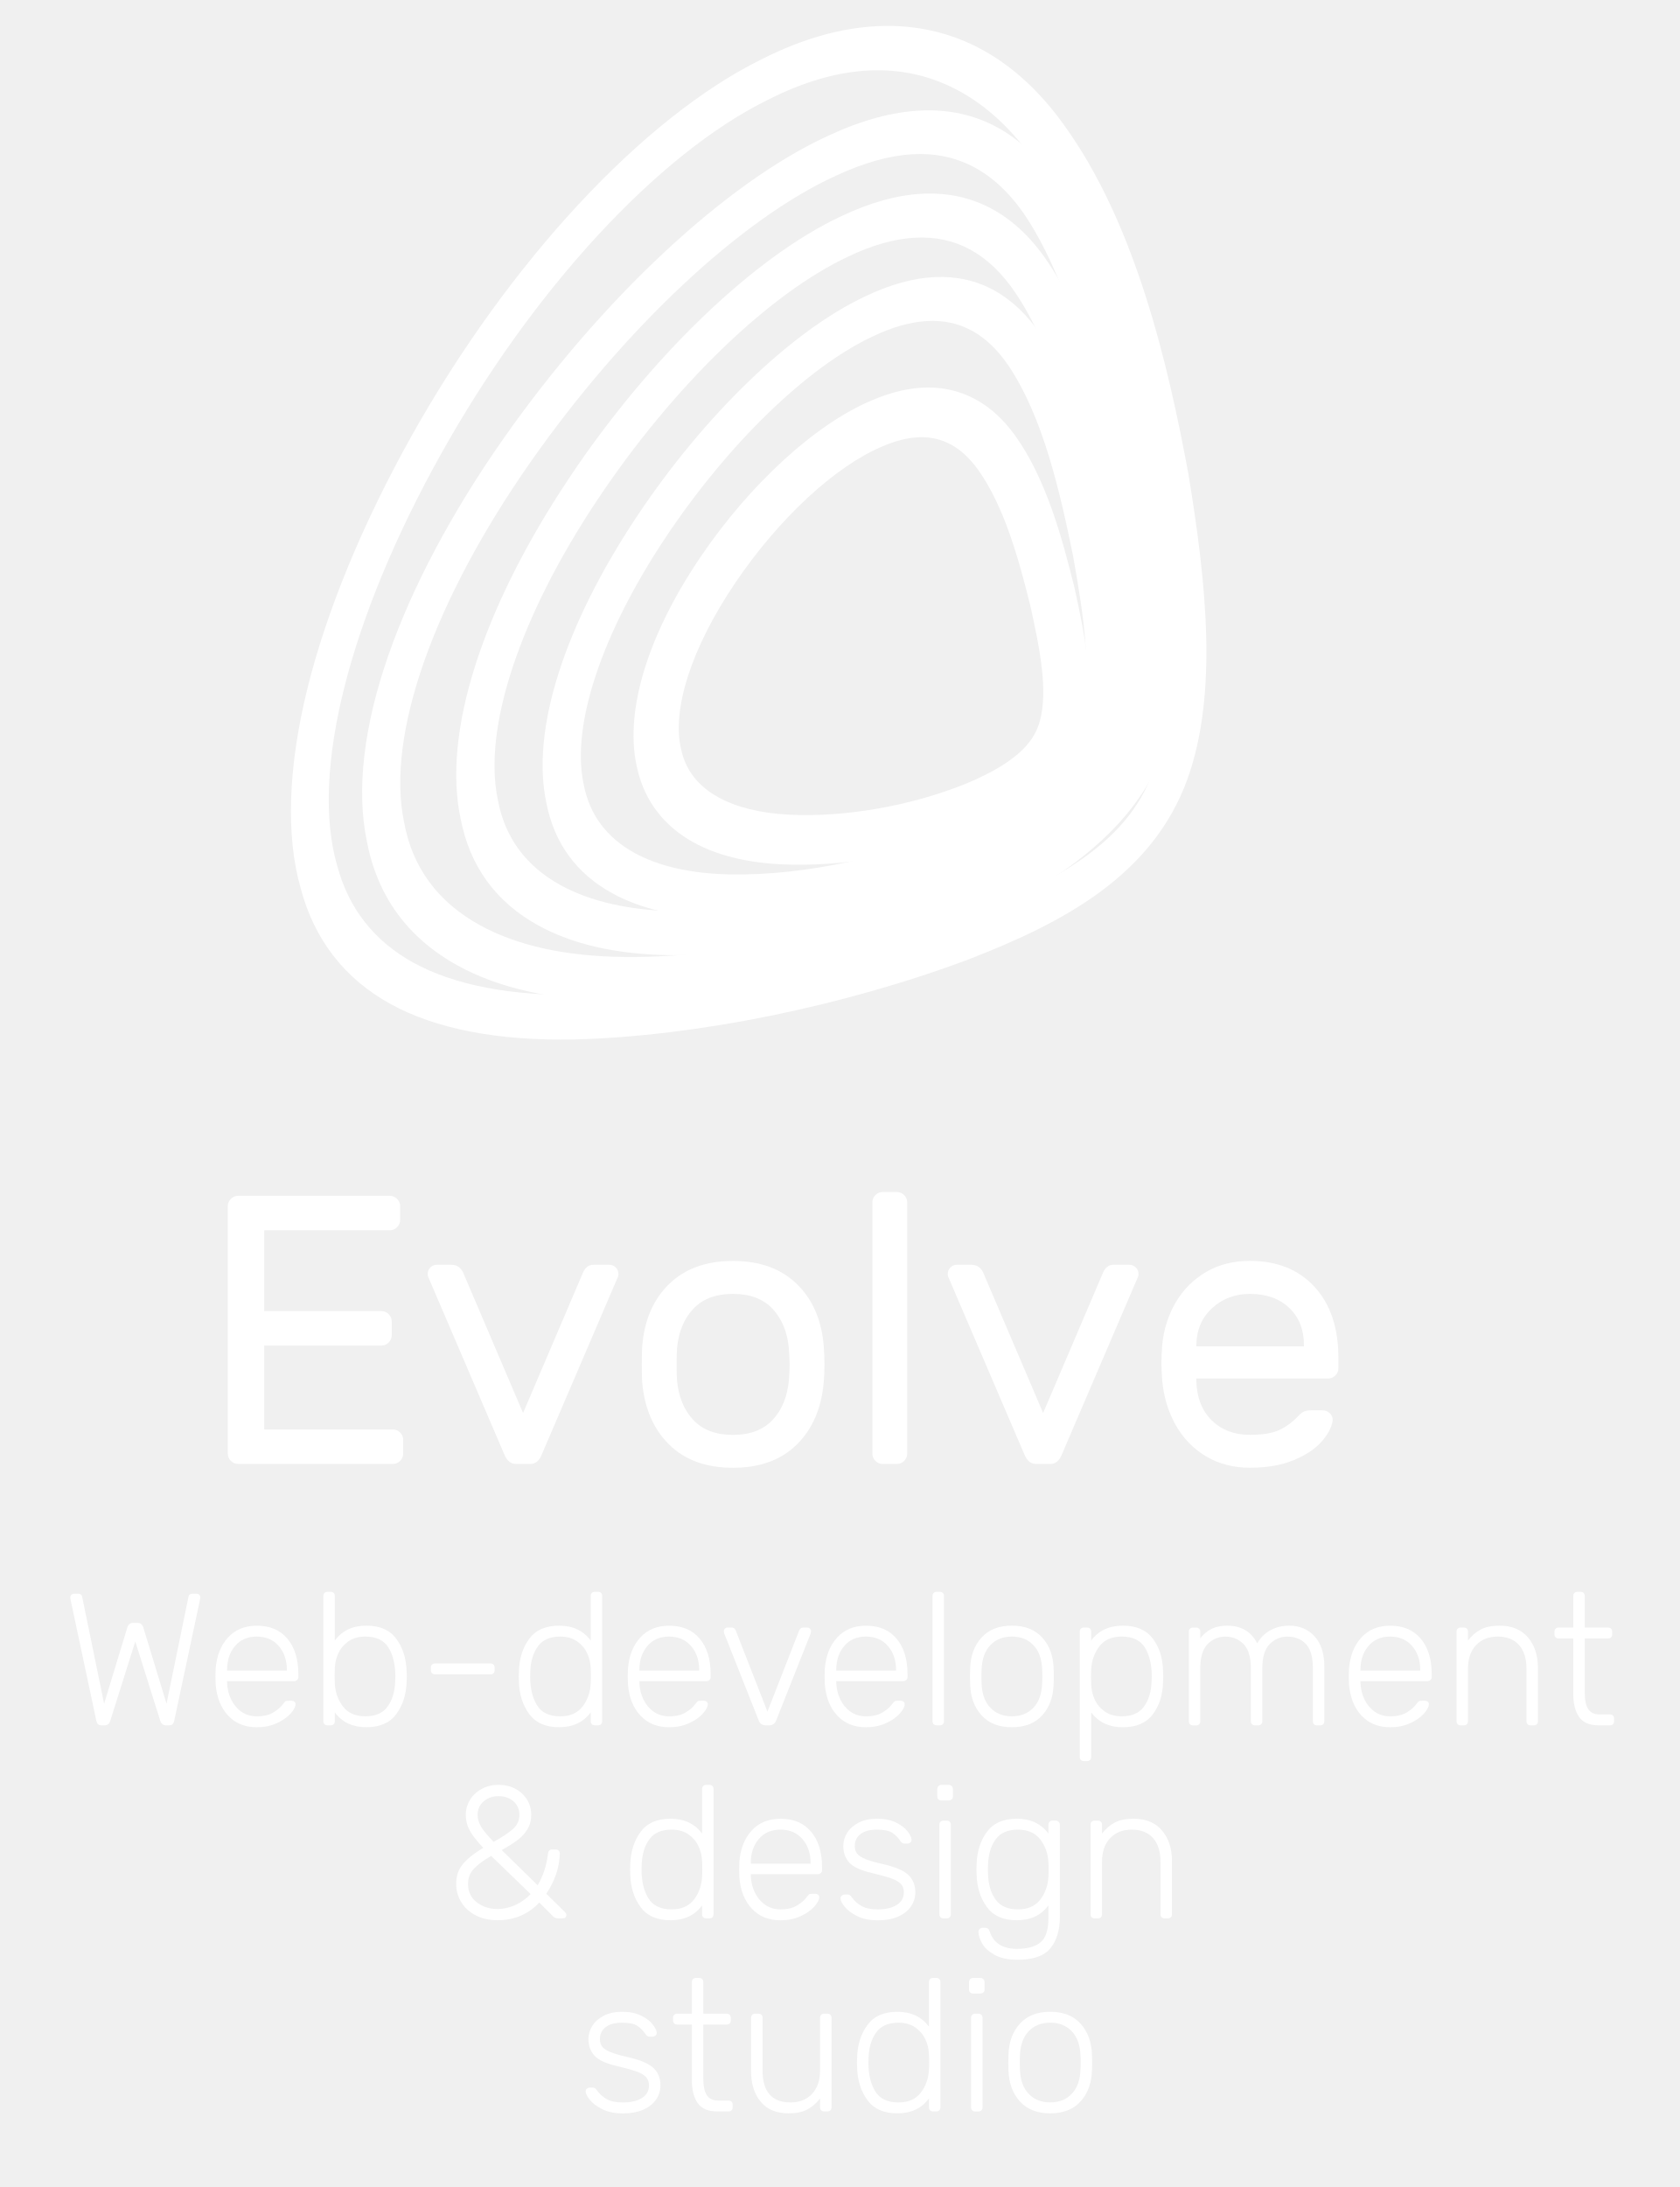
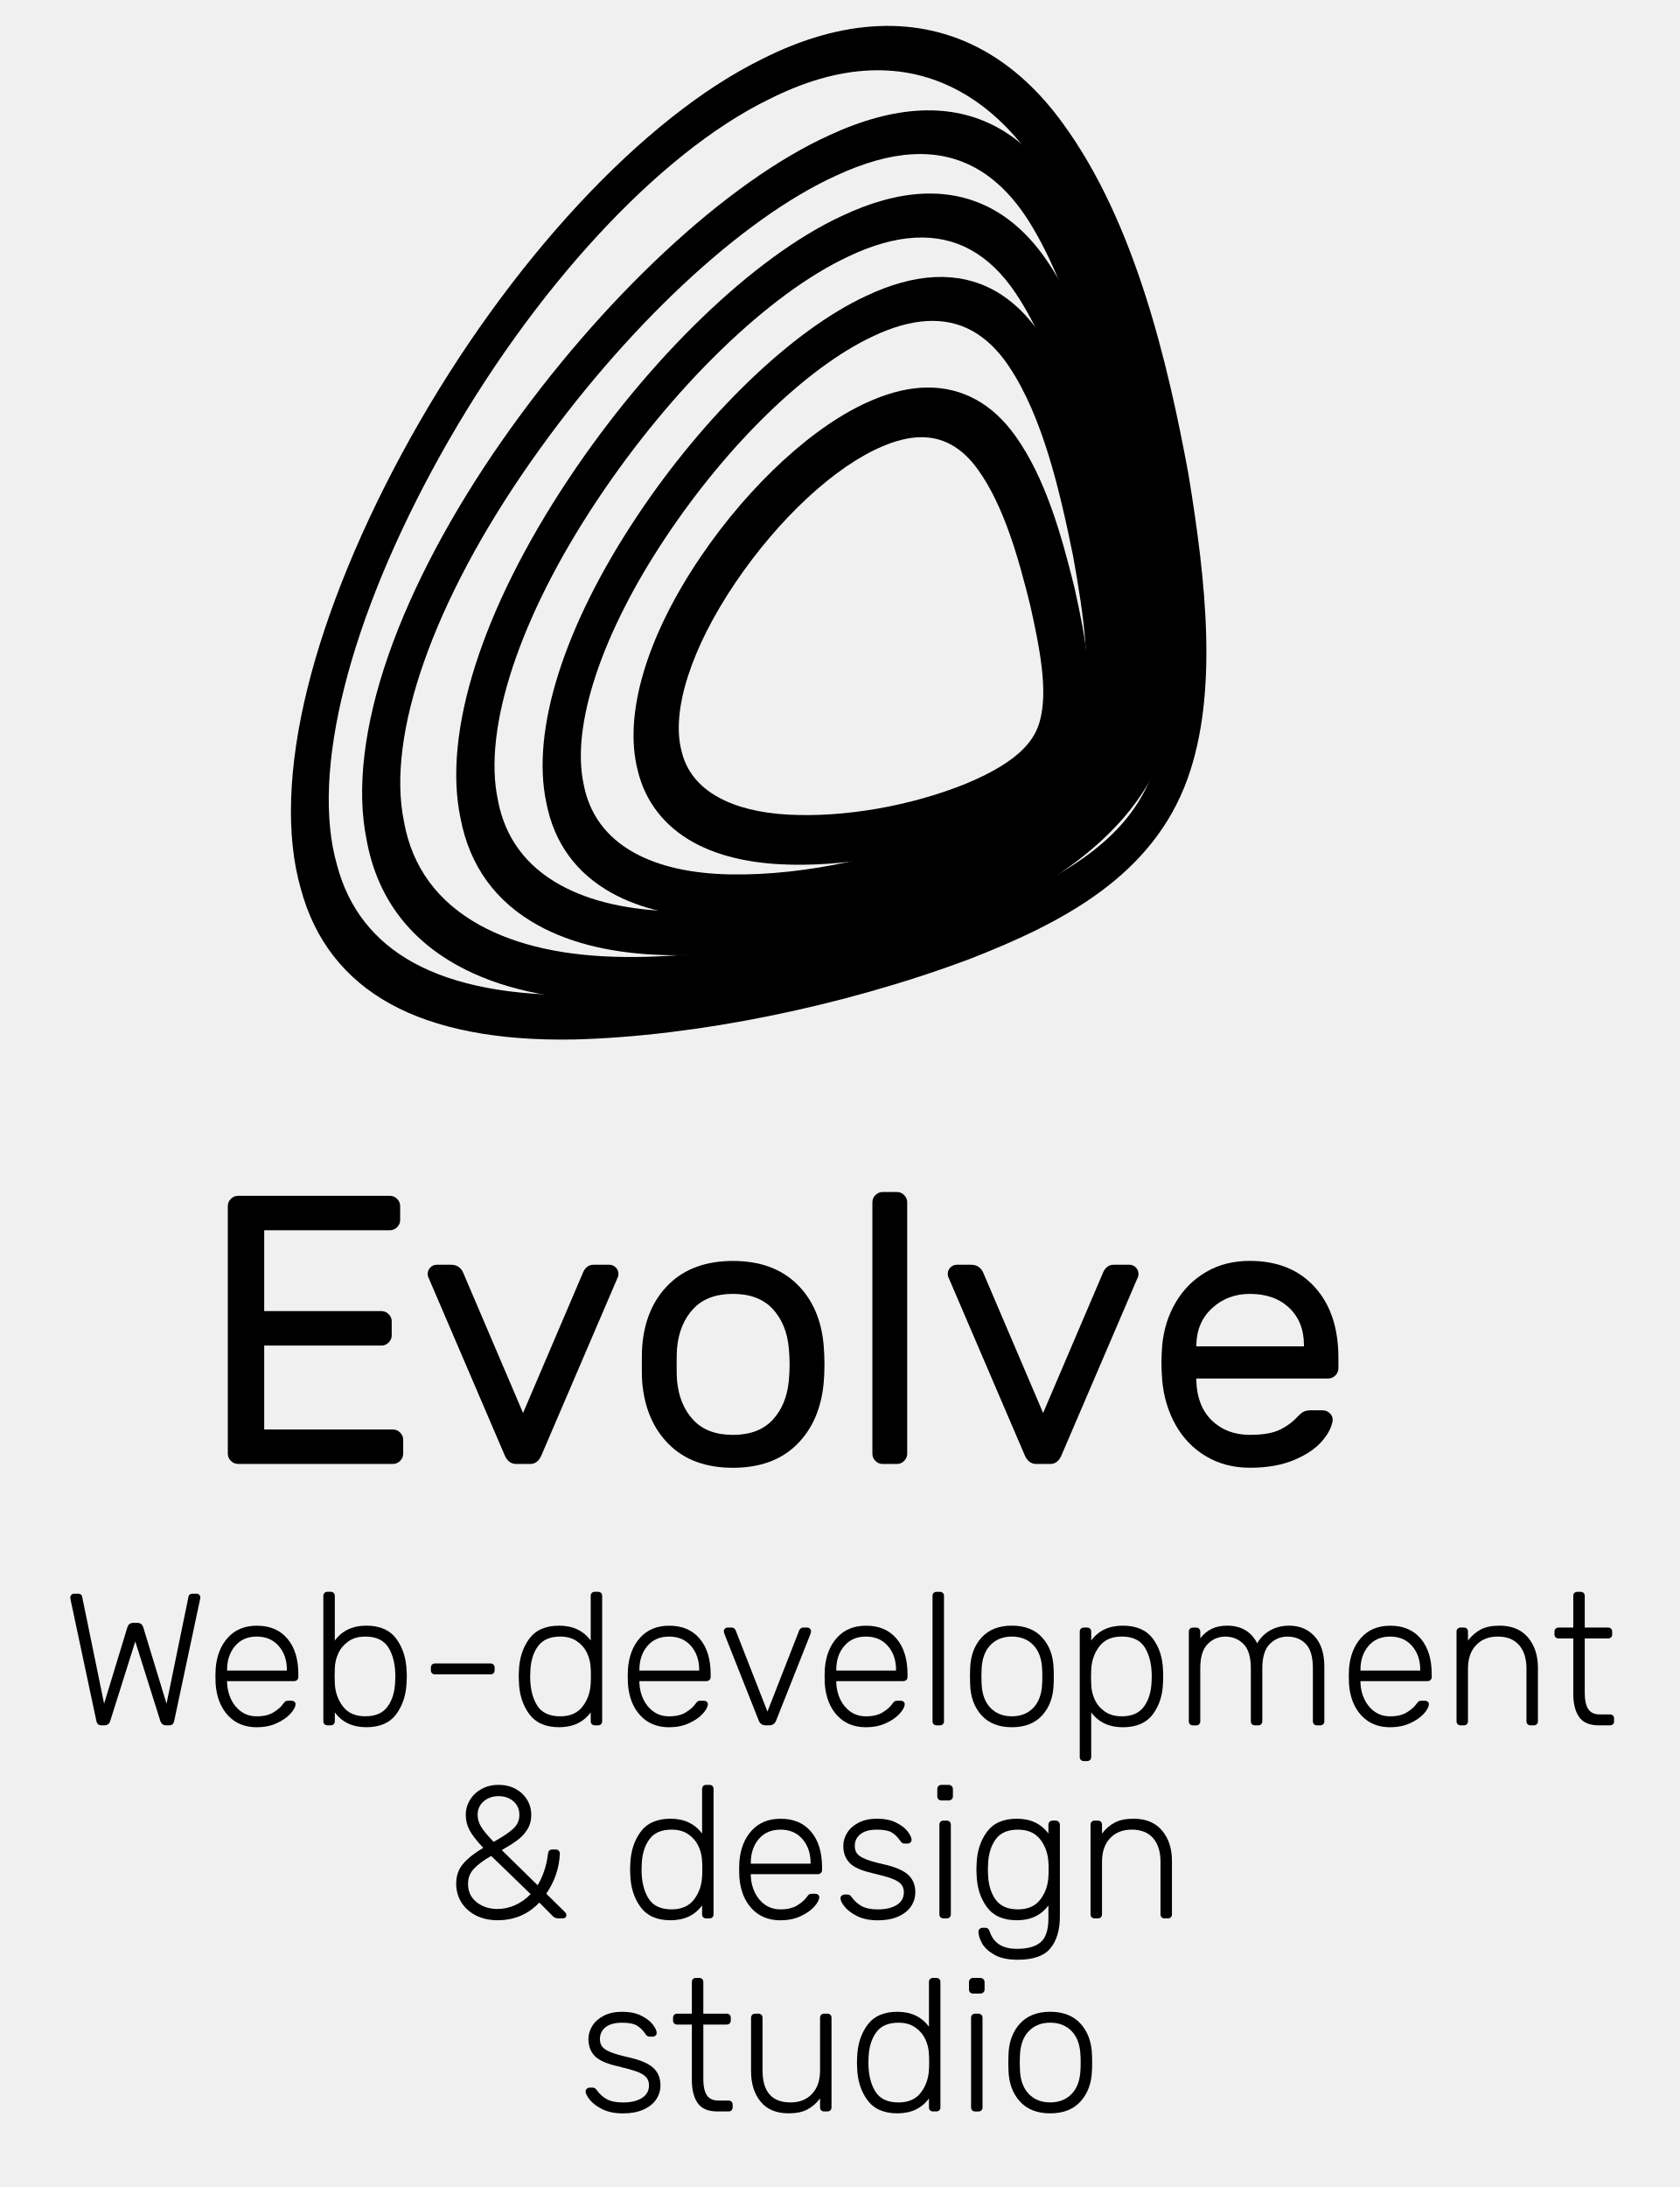
<svg xmlns="http://www.w3.org/2000/svg" version="1.1" id="Слой_1" x="0px" y="0px" viewBox="0 0 82 106.75" style="enable-background:new 0 0 82 106.75;" xml:space="preserve">
-   <style type="text/css">
- 	.st0{fill:#FFFFFF;}
- </style>
  <g>
    <g>
      <g>
        <path class="st0" d="M9.205,77.928c0.019-0.092,0.086-0.138,0.202-0.138h0.193     c0.049,0,0.092,0.018,0.128,0.055s0.055,0.08,0.055,0.129l-0.019,0.11l-1.258,5.911     c-0.018,0.08-0.047,0.137-0.087,0.17c-0.04,0.034-0.097,0.051-0.17,0.051h-0.138     c-0.141,0-0.236-0.073-0.285-0.221l-1.221-3.874l-1.221,3.874c-0.043,0.147-0.138,0.221-0.285,0.221     h-0.138c-0.073,0-0.13-0.017-0.17-0.051c-0.04-0.033-0.069-0.09-0.087-0.17l-1.258-5.911     L3.431,77.974c0-0.049,0.019-0.092,0.055-0.129s0.08-0.055,0.128-0.055h0.193     c0.116,0,0.184,0.046,0.202,0.138l1.074,5.232l1.138-3.736c0.049-0.141,0.144-0.211,0.285-0.211     h0.202c0.141,0,0.236,0.07,0.285,0.211L8.131,83.16L9.205,77.928z" />
        <path class="st0" d="M14.03,79.983c0.358,0.423,0.537,1.001,0.537,1.735v0.138     c0,0.062-0.02,0.11-0.06,0.146c-0.04,0.037-0.09,0.056-0.151,0.056h-3.268v0.092     c0.012,0.288,0.078,0.556,0.197,0.803c0.12,0.248,0.286,0.447,0.5,0.597     c0.214,0.15,0.465,0.226,0.752,0.226c0.337,0,0.611-0.065,0.822-0.197     c0.211-0.132,0.363-0.265,0.455-0.399c0.055-0.073,0.096-0.119,0.124-0.138     c0.027-0.019,0.078-0.027,0.151-0.027h0.147c0.055,0,0.101,0.015,0.138,0.046     c0.037,0.03,0.055,0.07,0.055,0.119c0,0.128-0.081,0.283-0.243,0.463     c-0.162,0.181-0.387,0.337-0.675,0.469s-0.612,0.197-0.973,0.197c-0.581,0-1.049-0.191-1.404-0.574     c-0.355-0.382-0.557-0.895-0.606-1.537l-0.009-0.367l0.009-0.367     c0.049-0.637,0.25-1.147,0.602-1.533c0.352-0.386,0.821-0.578,1.409-0.578     C13.174,79.351,13.672,79.561,14.03,79.983z M14.007,81.544v-0.036c0-0.472-0.133-0.86-0.399-1.166     s-0.623-0.459-1.07-0.459s-0.8,0.153-1.06,0.459s-0.39,0.694-0.39,1.166v0.036H14.007z" />
        <path class="st0" d="M19.863,81.829c0,0.11-0.003,0.196-0.009,0.257     c-0.018,0.618-0.185,1.143-0.5,1.574c-0.315,0.432-0.803,0.647-1.464,0.647     c-0.673,0-1.188-0.241-1.542-0.726v0.432c0,0.062-0.019,0.11-0.055,0.147     c-0.037,0.036-0.086,0.055-0.147,0.055H15.989c-0.061,0-0.11-0.019-0.147-0.055     c-0.037-0.037-0.055-0.086-0.055-0.147v-6.113c0-0.062,0.018-0.11,0.055-0.147     c0.037-0.037,0.086-0.055,0.147-0.055h0.156c0.061,0,0.11,0.018,0.147,0.055     s0.055,0.086,0.055,0.147v2.175c0.361-0.483,0.875-0.725,1.542-0.725     c0.661,0,1.149,0.216,1.464,0.647c0.315,0.431,0.482,0.956,0.5,1.574     C19.86,81.633,19.863,81.719,19.863,81.829z M18.922,83.303c0.229-0.315,0.354-0.721,0.372-1.217     c0.006-0.061,0.009-0.146,0.009-0.257c0-0.569-0.11-1.036-0.33-1.4     c-0.221-0.363-0.6-0.546-1.139-0.546c-0.324,0-0.597,0.076-0.817,0.229s-0.386,0.348-0.496,0.583     c-0.11,0.235-0.168,0.485-0.174,0.748l-0.009,0.358l0.009,0.357     c0.018,0.435,0.15,0.812,0.395,1.134s0.609,0.482,1.092,0.482     C18.331,83.775,18.693,83.618,18.922,83.303z" />
        <path class="st0" d="M21.093,81.673c-0.037-0.037-0.055-0.086-0.055-0.146v-0.129     c0-0.062,0.019-0.11,0.055-0.146c0.037-0.037,0.085-0.056,0.147-0.056h2.708     c0.061,0,0.11,0.019,0.147,0.056c0.037,0.036,0.055,0.085,0.055,0.146v0.129     c0,0.061-0.019,0.109-0.055,0.146s-0.086,0.055-0.147,0.055h-2.708     C21.179,81.727,21.13,81.71,21.093,81.673z" />
        <path class="st0" d="M28.841,77.9c0-0.062,0.019-0.11,0.055-0.147s0.085-0.055,0.147-0.055h0.156     c0.061,0,0.11,0.018,0.147,0.055s0.055,0.086,0.055,0.147v6.113c0,0.062-0.019,0.11-0.055,0.147     c-0.037,0.036-0.086,0.055-0.147,0.055H29.044c-0.062,0-0.11-0.019-0.147-0.055     c-0.037-0.037-0.055-0.086-0.055-0.147v-0.432c-0.355,0.484-0.869,0.726-1.542,0.726     c-0.661,0-1.149-0.216-1.464-0.647c-0.315-0.432-0.482-0.956-0.5-1.574l-0.009-0.257     l0.009-0.257c0.019-0.618,0.185-1.144,0.5-1.574c0.315-0.432,0.803-0.647,1.464-0.647     c0.667,0,1.181,0.241,1.542,0.725V77.9z M28.667,80.695c-0.11-0.235-0.275-0.43-0.496-0.583     c-0.221-0.153-0.493-0.229-0.817-0.229c-0.496,0-0.858,0.157-1.088,0.473s-0.353,0.721-0.372,1.217     l-0.009,0.257c0,0.569,0.11,1.036,0.331,1.399c0.22,0.364,0.6,0.547,1.138,0.547     c0.483,0,0.848-0.161,1.093-0.482c0.245-0.321,0.376-0.699,0.395-1.134     c0.006-0.061,0.009-0.18,0.009-0.357s-0.003-0.297-0.009-0.358     C28.835,81.181,28.777,80.931,28.667,80.695z" />
        <path class="st0" d="M34.161,79.983c0.358,0.423,0.537,1.001,0.537,1.735v0.138     c0,0.062-0.02,0.11-0.06,0.146c-0.04,0.037-0.09,0.056-0.151,0.056h-3.268v0.092     c0.012,0.288,0.078,0.556,0.197,0.803c0.12,0.248,0.286,0.447,0.5,0.597     c0.214,0.15,0.465,0.226,0.752,0.226c0.337,0,0.611-0.065,0.822-0.197     c0.211-0.132,0.363-0.265,0.455-0.399c0.055-0.073,0.096-0.119,0.124-0.138     c0.027-0.019,0.078-0.027,0.151-0.027h0.147c0.055,0,0.101,0.015,0.138,0.046     c0.037,0.03,0.055,0.07,0.055,0.119c0,0.128-0.081,0.283-0.243,0.463     c-0.162,0.181-0.387,0.337-0.675,0.469s-0.612,0.197-0.973,0.197c-0.581,0-1.049-0.191-1.404-0.574     c-0.355-0.382-0.557-0.895-0.606-1.537l-0.009-0.367l0.009-0.367     c0.049-0.637,0.25-1.147,0.602-1.533c0.352-0.386,0.821-0.578,1.409-0.578     C33.306,79.351,33.803,79.561,34.161,79.983z M34.138,81.544v-0.036c0-0.472-0.133-0.86-0.399-1.166     s-0.623-0.459-1.07-0.459s-0.8,0.153-1.06,0.459s-0.39,0.694-0.39,1.166v0.036H34.138z" />
        <path class="st0" d="M35.359,79.726l-0.018-0.101c0-0.049,0.018-0.092,0.055-0.129     c0.037-0.036,0.079-0.055,0.128-0.055h0.193c0.055,0,0.099,0.015,0.133,0.046     c0.034,0.03,0.057,0.061,0.069,0.092l1.552,3.966L39.022,79.58     c0.012-0.031,0.035-0.062,0.069-0.092c0.034-0.031,0.078-0.046,0.133-0.046h0.192     c0.049,0,0.092,0.019,0.129,0.055c0.037,0.037,0.055,0.08,0.055,0.129l-0.018,0.101l-1.689,4.26     c-0.061,0.153-0.177,0.229-0.349,0.229h-0.147c-0.171,0-0.288-0.076-0.349-0.229L35.359,79.726z" />
        <path class="st0" d="M43.773,79.983c0.358,0.423,0.537,1.001,0.537,1.735v0.138     c0,0.062-0.02,0.11-0.06,0.146c-0.04,0.037-0.09,0.056-0.151,0.056h-3.268v0.092     c0.012,0.288,0.078,0.556,0.197,0.803c0.12,0.248,0.286,0.447,0.5,0.597     c0.214,0.15,0.465,0.226,0.752,0.226c0.337,0,0.611-0.065,0.822-0.197     c0.211-0.132,0.363-0.265,0.455-0.399c0.055-0.073,0.096-0.119,0.124-0.138     c0.027-0.019,0.078-0.027,0.151-0.027h0.147c0.055,0,0.101,0.015,0.138,0.046     c0.037,0.03,0.055,0.07,0.055,0.119c0,0.128-0.081,0.283-0.243,0.463     c-0.162,0.181-0.387,0.337-0.675,0.469s-0.612,0.197-0.973,0.197c-0.581,0-1.049-0.191-1.404-0.574     c-0.355-0.382-0.557-0.895-0.606-1.537l-0.009-0.367l0.009-0.367     c0.049-0.637,0.25-1.147,0.602-1.533c0.352-0.386,0.821-0.578,1.409-0.578     C42.918,79.351,43.415,79.561,43.773,79.983z M43.75,81.544v-0.036c0-0.472-0.133-0.86-0.399-1.166     s-0.623-0.459-1.07-0.459s-0.8,0.153-1.06,0.459s-0.39,0.694-0.39,1.166v0.036H43.75z" />
        <path class="st0" d="M46.036,84.161c-0.037,0.036-0.086,0.055-0.147,0.055h-0.156     c-0.061,0-0.11-0.019-0.147-0.055c-0.037-0.037-0.055-0.086-0.055-0.147v-6.113     c0-0.062,0.018-0.11,0.055-0.147c0.037-0.037,0.086-0.055,0.147-0.055h0.156     c0.061,0,0.11,0.018,0.147,0.055s0.055,0.086,0.055,0.147v6.113     C46.091,84.075,46.072,84.124,46.036,84.161z" />
        <path class="st0" d="M51.452,81.829c0,0.196-0.003,0.324-0.009,0.386     c-0.018,0.618-0.204,1.121-0.555,1.51c-0.352,0.389-0.846,0.583-1.483,0.583     c-0.636,0-1.13-0.194-1.482-0.583s-0.537-0.892-0.555-1.51l-0.009-0.386l0.009-0.386     c0.018-0.618,0.203-1.121,0.555-1.51s0.846-0.583,1.482-0.583c0.637,0,1.131,0.194,1.483,0.583     c0.352,0.389,0.537,0.892,0.555,1.51C51.449,81.505,51.452,81.633,51.452,81.829z M48.354,80.301     c-0.266,0.278-0.409,0.675-0.427,1.188l-0.009,0.34l0.009,0.34     c0.018,0.514,0.161,0.91,0.427,1.188s0.616,0.418,1.051,0.418s0.785-0.14,1.051-0.418     s0.409-0.675,0.427-1.188c0.006-0.062,0.009-0.175,0.009-0.34s-0.003-0.278-0.009-0.34     c-0.018-0.514-0.161-0.91-0.427-1.188s-0.617-0.418-1.051-0.418S48.62,80.022,48.354,80.301z" />
        <path class="st0" d="M53.279,85.758c0,0.062-0.019,0.11-0.055,0.147     c-0.037,0.036-0.086,0.055-0.147,0.055h-0.156c-0.061,0-0.11-0.019-0.147-0.055     c-0.037-0.037-0.055-0.086-0.055-0.147v-6.113c0-0.062,0.018-0.11,0.055-0.147     c0.037-0.036,0.086-0.055,0.147-0.055h0.156c0.061,0,0.11,0.019,0.147,0.055     c0.037,0.037,0.055,0.086,0.055,0.147v0.431c0.354-0.483,0.869-0.725,1.542-0.725     c0.661,0,1.149,0.21,1.464,0.629c0.315,0.419,0.482,0.935,0.5,1.547     c0.006,0.061,0.009,0.162,0.009,0.303s-0.003,0.242-0.009,0.303     c-0.018,0.612-0.185,1.128-0.5,1.547c-0.315,0.419-0.803,0.629-1.464,0.629     c-0.667,0-1.181-0.241-1.542-0.726V85.758z M53.453,82.963c0.11,0.235,0.275,0.43,0.496,0.583     c0.22,0.152,0.493,0.229,0.817,0.229c0.496,0,0.858-0.157,1.088-0.473s0.354-0.721,0.372-1.217     c0.006-0.061,0.009-0.146,0.009-0.257c0-0.569-0.11-1.036-0.33-1.4     c-0.221-0.363-0.6-0.546-1.139-0.546c-0.483,0-0.848,0.161-1.092,0.482s-0.376,0.699-0.395,1.133     l-0.009,0.358l0.009,0.358C53.285,82.477,53.343,82.727,53.453,82.963z" />
        <path class="st0" d="M59.158,79.507c0.211-0.104,0.464-0.156,0.757-0.156     c0.686,0,1.175,0.287,1.469,0.862c0.147-0.263,0.356-0.473,0.629-0.629     c0.272-0.155,0.583-0.233,0.932-0.233c0.508,0,0.921,0.173,1.239,0.519     c0.318,0.346,0.477,0.837,0.477,1.474v2.671c0,0.062-0.018,0.11-0.055,0.147     c-0.037,0.036-0.085,0.055-0.146,0.055h-0.156c-0.061,0-0.11-0.019-0.147-0.055     c-0.037-0.037-0.055-0.086-0.055-0.147v-2.579c0-0.558-0.115-0.955-0.344-1.193     c-0.229-0.239-0.531-0.358-0.904-0.358c-0.331,0-0.617,0.121-0.858,0.362     c-0.242,0.242-0.363,0.639-0.363,1.189v2.579c0,0.062-0.019,0.11-0.055,0.147     c-0.037,0.036-0.085,0.055-0.147,0.055h-0.156c-0.062,0-0.11-0.019-0.147-0.055     c-0.037-0.037-0.055-0.086-0.055-0.147v-2.579c0-0.551-0.119-0.947-0.358-1.189     c-0.239-0.241-0.536-0.362-0.891-0.362c-0.331,0-0.617,0.121-0.858,0.362     c-0.242,0.242-0.362,0.636-0.362,1.18v2.589c0,0.062-0.019,0.11-0.055,0.147     c-0.037,0.036-0.086,0.055-0.147,0.055h-0.156c-0.061,0-0.11-0.019-0.146-0.055     c-0.037-0.037-0.055-0.086-0.055-0.147v-4.369c0-0.062,0.018-0.11,0.055-0.147     c0.037-0.036,0.085-0.055,0.146-0.055h0.156c0.061,0,0.11,0.019,0.147,0.055     c0.037,0.037,0.055,0.086,0.055,0.147v0.321C58.762,79.764,58.947,79.61,59.158,79.507z" />
        <path class="st0" d="M69.367,79.983c0.358,0.423,0.537,1.001,0.537,1.735v0.138     c0,0.062-0.02,0.11-0.06,0.146c-0.04,0.037-0.09,0.056-0.151,0.056h-3.268v0.092     c0.012,0.288,0.078,0.556,0.197,0.803c0.12,0.248,0.286,0.447,0.5,0.597     c0.214,0.15,0.465,0.226,0.752,0.226c0.337,0,0.611-0.065,0.822-0.197     c0.211-0.132,0.363-0.265,0.455-0.399c0.055-0.073,0.096-0.119,0.124-0.138     c0.027-0.019,0.078-0.027,0.151-0.027h0.147c0.055,0,0.101,0.015,0.138,0.046     c0.037,0.03,0.055,0.07,0.055,0.119c0,0.128-0.081,0.283-0.243,0.463     c-0.162,0.181-0.387,0.337-0.675,0.469s-0.612,0.197-0.973,0.197c-0.581,0-1.049-0.191-1.404-0.574     c-0.355-0.382-0.557-0.895-0.606-1.537l-0.009-0.367l0.009-0.367     c0.049-0.637,0.25-1.147,0.602-1.533c0.352-0.386,0.821-0.578,1.409-0.578     C68.511,79.351,69.008,79.561,69.367,79.983z M69.344,81.544v-0.036c0-0.472-0.133-0.86-0.399-1.166     s-0.623-0.459-1.07-0.459s-0.8,0.153-1.06,0.459s-0.39,0.694-0.39,1.166v0.036H69.344z" />
        <path class="st0" d="M75.035,84.161c-0.037,0.036-0.086,0.055-0.147,0.055h-0.156     c-0.061,0-0.11-0.019-0.146-0.055c-0.037-0.037-0.055-0.086-0.055-0.147v-2.562     c0-0.495-0.121-0.881-0.363-1.156s-0.589-0.413-1.042-0.413c-0.44,0-0.792,0.14-1.056,0.418     s-0.395,0.662-0.395,1.151v2.562c0,0.062-0.019,0.11-0.055,0.147     c-0.037,0.036-0.086,0.055-0.147,0.055h-0.156c-0.061,0-0.11-0.019-0.146-0.055     c-0.037-0.037-0.055-0.086-0.055-0.147v-4.369c0-0.062,0.018-0.11,0.055-0.147     c0.037-0.036,0.085-0.055,0.146-0.055h0.156c0.061,0,0.11,0.019,0.147,0.055     c0.037,0.037,0.055,0.086,0.055,0.147v0.431c0.184-0.238,0.393-0.419,0.629-0.541     c0.235-0.123,0.54-0.184,0.913-0.184c0.6,0,1.062,0.191,1.386,0.573     c0.324,0.383,0.487,0.877,0.487,1.482v2.607C75.09,84.075,75.072,84.124,75.035,84.161z" />
        <path class="st0" d="M77.546,83.422c0.113,0.174,0.301,0.262,0.564,0.262h0.496     c0.061,0,0.11,0.019,0.147,0.055c0.037,0.037,0.055,0.086,0.055,0.147v0.128     c0,0.062-0.019,0.11-0.055,0.147c-0.037,0.036-0.086,0.055-0.147,0.055h-0.541     c-0.453,0-0.774-0.136-0.964-0.408c-0.19-0.272-0.285-0.647-0.285-1.125v-2.708h-0.716     c-0.062,0-0.11-0.019-0.147-0.055c-0.037-0.037-0.055-0.086-0.055-0.147v-0.128     c0-0.062,0.019-0.11,0.055-0.147c0.037-0.036,0.085-0.055,0.147-0.055h0.716v-1.542     c0-0.062,0.019-0.11,0.055-0.147s0.085-0.055,0.147-0.055h0.156c0.061,0,0.11,0.018,0.147,0.055     s0.055,0.086,0.055,0.147v1.542h1.138c0.061,0,0.11,0.019,0.147,0.055     c0.037,0.037,0.055,0.086,0.055,0.147v0.128c0,0.062-0.019,0.11-0.055,0.147     c-0.037,0.036-0.086,0.055-0.147,0.055h-1.138v2.672C77.376,82.989,77.433,83.247,77.546,83.422z" />
        <path class="st0" d="M27.57,93.317c0.055,0.055,0.083,0.104,0.083,0.146     c0,0.117-0.061,0.175-0.184,0.175h-0.202c-0.11,0-0.196-0.03-0.257-0.092l-0.679-0.68     c-0.545,0.576-1.224,0.863-2.038,0.863c-0.392,0-0.741-0.076-1.046-0.229     c-0.306-0.153-0.545-0.365-0.716-0.638s-0.257-0.577-0.257-0.914c0-0.392,0.116-0.721,0.349-0.986     c0.232-0.267,0.557-0.521,0.973-0.767c-0.318-0.337-0.54-0.621-0.666-0.854     s-0.188-0.483-0.188-0.753c0-0.264,0.069-0.508,0.207-0.734s0.329-0.405,0.574-0.537     c0.245-0.132,0.517-0.197,0.817-0.197c0.306,0,0.58,0.063,0.822,0.192     c0.242,0.129,0.431,0.305,0.569,0.528c0.138,0.223,0.207,0.473,0.207,0.748     c0,0.27-0.064,0.506-0.192,0.711c-0.129,0.205-0.292,0.381-0.491,0.528     c-0.199,0.146-0.452,0.306-0.757,0.478l1.753,1.717c0.269-0.453,0.438-0.968,0.505-1.543     c0.006-0.061,0.026-0.11,0.06-0.146c0.034-0.037,0.081-0.056,0.142-0.056h0.175     c0.061,0,0.11,0.019,0.146,0.056c0.037,0.036,0.055,0.086,0.055,0.146     c-0.024,0.686-0.245,1.338-0.661,1.956L27.57,93.317z M23.274,92.85     c0.282,0.22,0.621,0.33,1.019,0.33c0.288,0,0.571-0.062,0.849-0.184s0.534-0.303,0.767-0.542     c-0.435-0.422-0.834-0.809-1.198-1.161c-0.364-0.352-0.607-0.586-0.729-0.702     c-0.367,0.208-0.647,0.415-0.84,0.62c-0.193,0.205-0.29,0.451-0.29,0.738     C22.851,92.329,22.992,92.629,23.274,92.85z M23.618,87.924c-0.199,0.169-0.298,0.391-0.298,0.666     c0,0.189,0.054,0.376,0.161,0.56s0.313,0.435,0.62,0.753c0.422-0.232,0.737-0.442,0.946-0.629     c0.208-0.187,0.312-0.414,0.312-0.684c0-0.275-0.096-0.497-0.289-0.666     c-0.193-0.168-0.436-0.252-0.73-0.252C24.057,87.672,23.817,87.756,23.618,87.924z" />
        <path class="st0" d="M34.28,87.323c0-0.062,0.019-0.11,0.055-0.147s0.085-0.055,0.147-0.055h0.156     c0.061,0,0.11,0.018,0.147,0.055s0.055,0.086,0.055,0.147v6.113c0,0.062-0.019,0.11-0.055,0.147     c-0.037,0.036-0.086,0.055-0.147,0.055h-0.156c-0.062,0-0.11-0.019-0.147-0.055     c-0.037-0.037-0.055-0.086-0.055-0.147v-0.432c-0.355,0.484-0.869,0.726-1.542,0.726     c-0.661,0-1.149-0.216-1.464-0.647c-0.315-0.432-0.482-0.956-0.5-1.574l-0.009-0.257     l0.009-0.257c0.019-0.618,0.185-1.144,0.5-1.574c0.315-0.432,0.803-0.647,1.464-0.647     c0.667,0,1.181,0.241,1.542,0.725V87.323z M34.106,90.118c-0.11-0.235-0.275-0.43-0.496-0.583     c-0.221-0.153-0.493-0.229-0.817-0.229c-0.496,0-0.858,0.157-1.088,0.473s-0.353,0.721-0.372,1.217     l-0.009,0.257c0,0.569,0.11,1.036,0.331,1.399c0.22,0.364,0.6,0.547,1.138,0.547     c0.483,0,0.848-0.161,1.093-0.482c0.245-0.321,0.376-0.699,0.395-1.134     c0.006-0.061,0.009-0.18,0.009-0.357s-0.003-0.297-0.009-0.358     C34.274,90.603,34.216,90.353,34.106,90.118z" />
        <path class="st0" d="M39.6,89.406c0.358,0.423,0.537,1.001,0.537,1.735v0.138     c0,0.062-0.02,0.11-0.06,0.146c-0.04,0.037-0.09,0.056-0.151,0.056h-3.268v0.092     c0.012,0.288,0.078,0.556,0.197,0.803c0.12,0.248,0.286,0.447,0.5,0.597     c0.214,0.15,0.465,0.226,0.752,0.226c0.337,0,0.611-0.065,0.822-0.197     c0.211-0.132,0.363-0.265,0.455-0.399c0.055-0.073,0.096-0.119,0.124-0.138     c0.027-0.019,0.078-0.027,0.151-0.027h0.147c0.055,0,0.101,0.015,0.138,0.046     c0.037,0.03,0.055,0.07,0.055,0.119c0,0.128-0.081,0.283-0.243,0.463     c-0.162,0.181-0.387,0.337-0.675,0.469s-0.612,0.197-0.973,0.197c-0.581,0-1.049-0.191-1.404-0.574     c-0.355-0.382-0.557-0.895-0.606-1.537l-0.009-0.367l0.009-0.367     c0.049-0.637,0.25-1.147,0.602-1.533c0.352-0.386,0.821-0.578,1.409-0.578     C38.745,88.773,39.242,88.984,39.6,89.406z M39.577,90.967v-0.036c0-0.472-0.133-0.86-0.399-1.166     s-0.623-0.459-1.07-0.459s-0.8,0.153-1.06,0.459s-0.39,0.694-0.39,1.166v0.036H39.577z" />
        <path class="st0" d="M41.473,90.921c-0.199-0.214-0.298-0.486-0.298-0.816     c0-0.227,0.062-0.44,0.188-0.643s0.312-0.367,0.56-0.496c0.248-0.128,0.546-0.192,0.895-0.192     c0.367,0,0.678,0.062,0.932,0.188c0.254,0.126,0.444,0.271,0.569,0.437s0.188,0.3,0.188,0.404     c0,0.055-0.02,0.1-0.06,0.133s-0.087,0.051-0.142,0.051h-0.138     c-0.086,0-0.153-0.04-0.202-0.12c-0.123-0.184-0.262-0.322-0.417-0.417     c-0.156-0.095-0.399-0.143-0.73-0.143c-0.355,0-0.624,0.073-0.808,0.221     c-0.184,0.146-0.275,0.339-0.275,0.578c0,0.146,0.037,0.27,0.11,0.367     c0.074,0.098,0.211,0.188,0.413,0.271c0.202,0.083,0.496,0.167,0.881,0.253     c0.569,0.128,0.97,0.3,1.203,0.514c0.232,0.215,0.349,0.499,0.349,0.854     c0,0.251-0.07,0.48-0.211,0.688c-0.141,0.208-0.349,0.374-0.624,0.496     c-0.276,0.122-0.606,0.184-0.992,0.184c-0.398,0-0.733-0.067-1.005-0.202s-0.477-0.287-0.615-0.459     c-0.138-0.171-0.207-0.309-0.207-0.413c0-0.055,0.021-0.1,0.064-0.133     c0.043-0.034,0.089-0.051,0.138-0.051h0.138c0.043,0,0.078,0.008,0.105,0.023     c0.028,0.015,0.06,0.047,0.097,0.096c0.134,0.19,0.298,0.339,0.491,0.445     c0.193,0.107,0.458,0.161,0.794,0.161c0.379,0,0.686-0.072,0.918-0.216s0.349-0.351,0.349-0.62     c0-0.165-0.048-0.3-0.143-0.403c-0.095-0.104-0.248-0.194-0.459-0.271     c-0.211-0.076-0.525-0.163-0.941-0.262C42.044,91.304,41.672,91.136,41.473,90.921z" />
        <path class="st0" d="M46.466,87.828c-0.04,0.036-0.09,0.055-0.151,0.055h-0.349     c-0.062,0-0.11-0.019-0.147-0.055c-0.037-0.037-0.055-0.086-0.055-0.147v-0.349     c0-0.062,0.019-0.111,0.055-0.151s0.085-0.06,0.147-0.06h0.349c0.061,0,0.112,0.02,0.151,0.06     c0.04,0.04,0.06,0.09,0.06,0.151v0.349C46.527,87.742,46.506,87.791,46.466,87.828z      M46.37,93.584c-0.037,0.036-0.086,0.055-0.147,0.055h-0.156c-0.061,0-0.11-0.019-0.146-0.055     c-0.037-0.037-0.055-0.086-0.055-0.147v-4.369c0-0.062,0.018-0.11,0.055-0.147     c0.037-0.036,0.085-0.055,0.146-0.055h0.156c0.061,0,0.11,0.019,0.147,0.055     c0.037,0.037,0.055,0.086,0.055,0.147v4.369C46.425,93.498,46.407,93.547,46.37,93.584z" />
        <path class="st0" d="M51.19,89.498V89.076c0-0.062,0.018-0.111,0.055-0.151     c0.037-0.04,0.085-0.06,0.146-0.06h0.147c0.061,0,0.112,0.02,0.151,0.06     c0.04,0.04,0.06,0.09,0.06,0.151v4.471c0,0.655-0.153,1.171-0.459,1.547     c-0.306,0.376-0.839,0.564-1.598,0.564c-0.477,0-0.86-0.083-1.147-0.248     s-0.488-0.354-0.601-0.564c-0.113-0.211-0.17-0.396-0.17-0.556c0-0.055,0.02-0.101,0.06-0.138     c0.04-0.036,0.087-0.055,0.142-0.055h0.129c0.055,0,0.099,0.014,0.133,0.041     c0.034,0.028,0.063,0.078,0.087,0.151c0.189,0.558,0.63,0.836,1.322,0.836     c0.526,0,0.915-0.108,1.166-0.326c0.251-0.217,0.376-0.604,0.376-1.161v-0.634     c-0.355,0.484-0.869,0.726-1.542,0.726c-0.661,0-1.149-0.216-1.464-0.647     c-0.315-0.432-0.482-0.956-0.5-1.574l-0.009-0.257l0.009-0.257c0.018-0.618,0.185-1.144,0.5-1.574     c0.315-0.432,0.804-0.647,1.464-0.647C50.315,88.773,50.829,89.015,51.19,89.498z M48.615,89.778     c-0.229,0.315-0.354,0.721-0.372,1.217l-0.009,0.257l0.009,0.257     c0.018,0.496,0.142,0.901,0.372,1.217s0.592,0.473,1.088,0.473c0.483,0,0.848-0.161,1.092-0.482     c0.245-0.321,0.376-0.699,0.395-1.134c0.006-0.061,0.009-0.171,0.009-0.33     s-0.003-0.27-0.009-0.331c-0.019-0.434-0.15-0.812-0.395-1.133     c-0.245-0.321-0.609-0.482-1.092-0.482C49.207,89.306,48.844,89.463,48.615,89.778z" />
        <path class="st0" d="M57.166,93.584c-0.037,0.036-0.086,0.055-0.147,0.055h-0.156     c-0.061,0-0.11-0.019-0.146-0.055c-0.037-0.037-0.055-0.086-0.055-0.147v-2.562     c0-0.495-0.121-0.881-0.363-1.156s-0.589-0.413-1.042-0.413c-0.44,0-0.792,0.14-1.056,0.418     s-0.395,0.662-0.395,1.151v2.562c0,0.062-0.019,0.11-0.055,0.147     c-0.037,0.036-0.086,0.055-0.147,0.055H53.448c-0.061,0-0.11-0.019-0.146-0.055     c-0.037-0.037-0.055-0.086-0.055-0.147v-4.369c0-0.062,0.018-0.11,0.055-0.147     c0.037-0.036,0.085-0.055,0.146-0.055h0.156c0.061,0,0.11,0.019,0.147,0.055     c0.037,0.037,0.055,0.086,0.055,0.147v0.431c0.184-0.238,0.393-0.419,0.629-0.541     c0.235-0.123,0.54-0.184,0.913-0.184c0.6,0,1.062,0.191,1.386,0.573     c0.324,0.383,0.487,0.877,0.487,1.482v2.607C57.221,93.498,57.203,93.547,57.166,93.584z" />
        <path class="st0" d="M29.029,100.345c-0.199-0.214-0.298-0.486-0.298-0.816     c0-0.227,0.062-0.44,0.188-0.643s0.312-0.367,0.56-0.496c0.248-0.128,0.546-0.192,0.895-0.192     c0.367,0,0.678,0.062,0.932,0.188c0.254,0.126,0.444,0.271,0.569,0.437     c0.125,0.165,0.188,0.3,0.188,0.404c0,0.055-0.02,0.1-0.06,0.133     c-0.04,0.033-0.087,0.051-0.142,0.051h-0.138c-0.086,0-0.153-0.04-0.202-0.12     c-0.123-0.184-0.262-0.322-0.417-0.417c-0.156-0.095-0.399-0.143-0.73-0.143     c-0.355,0-0.624,0.073-0.808,0.221c-0.184,0.146-0.275,0.339-0.275,0.578     c0,0.146,0.037,0.27,0.11,0.367c0.074,0.098,0.211,0.188,0.413,0.271     c0.202,0.083,0.496,0.167,0.881,0.253c0.569,0.128,0.97,0.3,1.203,0.514     c0.232,0.215,0.349,0.499,0.349,0.854c0,0.251-0.07,0.48-0.211,0.688     c-0.141,0.208-0.349,0.374-0.624,0.496c-0.276,0.122-0.606,0.184-0.992,0.184     c-0.398,0-0.733-0.067-1.005-0.202s-0.477-0.287-0.615-0.459c-0.138-0.171-0.207-0.309-0.207-0.413     c0-0.055,0.021-0.1,0.064-0.133c0.043-0.034,0.089-0.051,0.138-0.051h0.138     c0.043,0,0.078,0.008,0.105,0.023c0.028,0.015,0.06,0.047,0.097,0.096     c0.134,0.19,0.298,0.339,0.491,0.445c0.193,0.107,0.458,0.161,0.794,0.161     c0.379,0,0.686-0.072,0.918-0.216s0.349-0.351,0.349-0.62c0-0.165-0.048-0.3-0.143-0.403     c-0.095-0.104-0.248-0.194-0.459-0.271c-0.211-0.076-0.525-0.163-0.941-0.262     C29.6,100.727,29.228,100.559,29.029,100.345z" />
        <path class="st0" d="M34.51,102.268c0.113,0.174,0.301,0.262,0.564,0.262h0.496     c0.061,0,0.11,0.019,0.147,0.055c0.037,0.037,0.055,0.086,0.055,0.147v0.128     c0,0.062-0.019,0.11-0.055,0.147c-0.037,0.036-0.086,0.055-0.147,0.055h-0.541     c-0.453,0-0.774-0.136-0.964-0.408c-0.19-0.272-0.285-0.647-0.285-1.125v-2.708h-0.716     c-0.062,0-0.11-0.019-0.147-0.055c-0.037-0.037-0.055-0.086-0.055-0.147v-0.128     c0-0.062,0.019-0.11,0.055-0.147c0.037-0.036,0.085-0.055,0.147-0.055h0.716v-1.542     c0-0.062,0.019-0.11,0.055-0.147s0.085-0.055,0.147-0.055h0.156c0.061,0,0.11,0.018,0.147,0.055     s0.055,0.086,0.055,0.147v1.542h1.138c0.061,0,0.11,0.019,0.147,0.055     c0.037,0.037,0.055,0.086,0.055,0.147v0.128c0,0.062-0.019,0.11-0.055,0.147     c-0.037,0.036-0.086,0.055-0.147,0.055h-1.138v2.672C34.34,101.836,34.397,102.094,34.51,102.268z     " />
        <path class="st0" d="M36.727,98.344c0.037-0.036,0.085-0.055,0.146-0.055h0.156     c0.061,0,0.11,0.019,0.147,0.055c0.037,0.037,0.055,0.086,0.055,0.147v2.561     c0,1.047,0.456,1.57,1.368,1.57c0.44,0,0.791-0.14,1.051-0.418     c0.26-0.278,0.39-0.662,0.39-1.152v-2.561c0-0.062,0.018-0.11,0.055-0.147     c0.037-0.036,0.085-0.055,0.146-0.055h0.156c0.061,0,0.11,0.019,0.147,0.055     c0.037,0.037,0.055,0.086,0.055,0.147v4.369c0,0.062-0.019,0.11-0.055,0.147     c-0.037,0.036-0.086,0.055-0.147,0.055h-0.156c-0.061,0-0.11-0.019-0.146-0.055     c-0.037-0.037-0.055-0.086-0.055-0.147v-0.432c-0.184,0.239-0.394,0.42-0.629,0.542     c-0.236,0.122-0.537,0.184-0.904,0.184c-0.6,0-1.056-0.189-1.368-0.569     c-0.312-0.379-0.468-0.875-0.468-1.487v-2.606C36.672,98.43,36.69,98.381,36.727,98.344z" />
        <path class="st0" d="M45.356,96.747c0-0.062,0.019-0.11,0.055-0.147s0.085-0.055,0.147-0.055h0.156     c0.061,0,0.11,0.018,0.147,0.055s0.055,0.086,0.055,0.147v6.113c0,0.062-0.019,0.11-0.055,0.147     c-0.037,0.036-0.086,0.055-0.147,0.055h-0.156c-0.062,0-0.11-0.019-0.147-0.055     c-0.037-0.037-0.055-0.086-0.055-0.147v-0.432c-0.355,0.484-0.869,0.726-1.542,0.726     c-0.661,0-1.149-0.216-1.464-0.647c-0.315-0.432-0.482-0.956-0.5-1.574l-0.009-0.257     l0.009-0.257c0.019-0.618,0.185-1.144,0.5-1.574c0.315-0.432,0.803-0.647,1.464-0.647     c0.667,0,1.181,0.241,1.542,0.725V96.747z M45.182,99.542c-0.11-0.235-0.275-0.43-0.496-0.583     c-0.221-0.153-0.493-0.229-0.817-0.229c-0.496,0-0.858,0.157-1.088,0.473s-0.353,0.721-0.372,1.217     l-0.009,0.257c0,0.569,0.11,1.036,0.331,1.399c0.22,0.364,0.6,0.547,1.138,0.547     c0.483,0,0.848-0.161,1.093-0.482c0.245-0.321,0.376-0.699,0.395-1.134     c0.006-0.061,0.009-0.18,0.009-0.357s-0.003-0.297-0.009-0.358     C45.35,100.027,45.292,99.777,45.182,99.542z" />
        <path class="st0" d="M48.013,97.252c-0.04,0.036-0.09,0.055-0.151,0.055h-0.349     c-0.062,0-0.11-0.019-0.147-0.055c-0.037-0.037-0.055-0.086-0.055-0.147v-0.349     c0-0.062,0.019-0.111,0.055-0.151s0.085-0.06,0.147-0.06h0.349c0.061,0,0.112,0.02,0.151,0.06     c0.04,0.04,0.06,0.09,0.06,0.151v0.349C48.073,97.166,48.053,97.215,48.013,97.252z      M47.917,103.008c-0.037,0.036-0.086,0.055-0.147,0.055h-0.156c-0.061,0-0.11-0.019-0.146-0.055     c-0.037-0.037-0.055-0.086-0.055-0.147v-4.369c0-0.062,0.018-0.11,0.055-0.147     c0.037-0.036,0.085-0.055,0.146-0.055h0.156c0.061,0,0.11,0.019,0.147,0.055     c0.037,0.037,0.055,0.086,0.055,0.147v4.369C47.972,102.922,47.954,102.971,47.917,103.008z" />
        <path class="st0" d="M53.324,100.676c0,0.196-0.003,0.324-0.009,0.386     c-0.018,0.618-0.204,1.121-0.555,1.51c-0.352,0.389-0.846,0.583-1.483,0.583     c-0.636,0-1.13-0.194-1.482-0.583s-0.537-0.892-0.555-1.51l-0.009-0.386l0.009-0.386     c0.018-0.618,0.203-1.121,0.555-1.51s0.846-0.583,1.482-0.583c0.637,0,1.131,0.194,1.483,0.583     c0.352,0.389,0.537,0.892,0.555,1.51C53.321,100.351,53.324,100.479,53.324,100.676z M50.226,99.147     c-0.266,0.278-0.409,0.675-0.427,1.188l-0.009,0.34l0.009,0.34     c0.018,0.514,0.161,0.91,0.427,1.188s0.616,0.418,1.051,0.418s0.785-0.14,1.051-0.418     s0.409-0.675,0.427-1.188c0.006-0.062,0.009-0.175,0.009-0.34s-0.003-0.278-0.009-0.34     c-0.018-0.514-0.161-0.91-0.427-1.188s-0.617-0.418-1.051-0.418S50.492,98.869,50.226,99.147z" />
      </g>
      <g>
        <path class="st0" d="M12.899,69.775h6.283c0.137,0,0.255,0.05,0.355,0.149     c0.1,0.1,0.149,0.218,0.149,0.355v0.673c0,0.138-0.05,0.256-0.149,0.355     c-0.1,0.1-0.218,0.149-0.355,0.149h-7.554c-0.137,0-0.255-0.05-0.355-0.149     c-0.1-0.1-0.15-0.218-0.15-0.355v-12.079c0-0.137,0.05-0.256,0.15-0.355     c0.1-0.1,0.218-0.149,0.355-0.149h7.405c0.137,0,0.255,0.05,0.355,0.149     c0.1,0.1,0.15,0.219,0.15,0.355v0.673c0,0.138-0.05,0.256-0.15,0.355     c-0.1,0.1-0.218,0.149-0.355,0.149h-6.133V63.997h5.722c0.137,0,0.255,0.05,0.355,0.149     c0.1,0.101,0.149,0.219,0.149,0.355v0.674c0,0.137-0.05,0.255-0.149,0.354     c-0.1,0.101-0.218,0.15-0.355,0.15h-5.722V69.775z" />
        <path class="st0" d="M25.895,71.458h-0.692c-0.262,0-0.455-0.155-0.58-0.468l-3.721-8.676     c-0.012-0.037-0.019-0.081-0.019-0.131c0-0.124,0.043-0.23,0.131-0.318     c0.087-0.087,0.193-0.131,0.318-0.131h0.692c0.299,0,0.505,0.15,0.617,0.449l2.898,6.787     l2.898-6.787c0.112-0.299,0.293-0.449,0.542-0.449h0.767c0.125,0,0.23,0.044,0.318,0.131     c0.087,0.088,0.131,0.194,0.131,0.318c0,0.05-0.006,0.094-0.019,0.131l-3.721,8.676     C26.331,71.303,26.144,71.458,25.895,71.458z" />
        <path class="st0" d="M40.255,66.615c0,0.299-0.013,0.586-0.037,0.86     c-0.112,1.271-0.552,2.284-1.318,3.038c-0.767,0.755-1.805,1.131-3.113,1.131     c-1.309,0-2.347-0.376-3.113-1.131c-0.767-0.754-1.206-1.767-1.318-3.038     c-0.013-0.138-0.019-0.424-0.019-0.86c0-0.461,0.006-0.761,0.019-0.897     c0.1-1.271,0.536-2.284,1.309-3.039c0.772-0.754,1.813-1.131,3.123-1.131     c1.309,0,2.35,0.377,3.123,1.131c0.773,0.755,1.209,1.768,1.309,3.039     C40.242,65.992,40.255,66.291,40.255,66.615z M37.721,63.885c-0.455-0.485-1.1-0.729-1.935-0.729     c-0.835,0-1.48,0.243-1.936,0.729c-0.455,0.486-0.72,1.129-0.794,1.927     c-0.013,0.149-0.019,0.417-0.019,0.804c0,0.374,0.006,0.63,0.019,0.767     c0.075,0.798,0.339,1.439,0.794,1.926s1.1,0.729,1.936,0.729c0.835,0,1.48-0.243,1.935-0.729     s0.72-1.128,0.795-1.926c0.025-0.274,0.037-0.53,0.037-0.767s-0.012-0.505-0.037-0.804     C38.442,65.014,38.176,64.371,37.721,63.885z" />
        <path class="st0" d="M44.145,71.309c-0.1,0.1-0.218,0.149-0.355,0.149h-0.692     c-0.137,0-0.256-0.05-0.355-0.149s-0.149-0.218-0.149-0.355v-12.267     c0-0.137,0.05-0.255,0.149-0.354s0.218-0.15,0.355-0.15h0.692c0.137,0,0.255,0.051,0.355,0.15     c0.1,0.1,0.149,0.218,0.149,0.354v12.267C44.294,71.091,44.244,71.209,44.145,71.309z" />
        <path class="st0" d="M51.287,71.458h-0.692c-0.262,0-0.455-0.155-0.58-0.468l-3.721-8.676     c-0.012-0.037-0.019-0.081-0.019-0.131c0-0.124,0.043-0.23,0.131-0.318     c0.087-0.087,0.193-0.131,0.318-0.131h0.692c0.299,0,0.505,0.15,0.617,0.449l2.898,6.787     l2.898-6.787c0.112-0.299,0.293-0.449,0.542-0.449h0.767c0.125,0,0.23,0.044,0.318,0.131     c0.087,0.088,0.131,0.194,0.131,0.318c0,0.05-0.006,0.094-0.019,0.131l-3.721,8.676     C51.723,71.303,51.536,71.458,51.287,71.458z" />
        <path class="st0" d="M64.189,62.819c0.773,0.848,1.159,2.001,1.159,3.459v0.505     c0,0.138-0.05,0.256-0.149,0.355c-0.1,0.1-0.218,0.149-0.355,0.149h-6.433v0.112     c0.025,0.823,0.277,1.468,0.757,1.936c0.48,0.467,1.1,0.701,1.86,0.701     c0.624,0,1.106-0.081,1.449-0.243s0.651-0.393,0.926-0.692c0.1-0.1,0.19-0.168,0.271-0.205     s0.19-0.057,0.327-0.057h0.561c0.149,0,0.274,0.051,0.374,0.15     c0.1,0.1,0.143,0.218,0.131,0.354c-0.05,0.337-0.234,0.683-0.552,1.038     s-0.773,0.654-1.365,0.897c-0.592,0.243-1.3,0.364-2.123,0.364c-0.798,0-1.508-0.184-2.131-0.551     c-0.624-0.368-1.119-0.876-1.487-1.524c-0.368-0.647-0.589-1.377-0.664-2.188     c-0.025-0.374-0.038-0.661-0.038-0.86s0.013-0.486,0.038-0.86c0.075-0.772,0.296-1.471,0.664-2.094     c0.368-0.623,0.86-1.115,1.478-1.478c0.617-0.361,1.331-0.542,2.141-0.542     C62.363,61.548,63.416,61.972,64.189,62.819z M63.666,65.718v-0.057c0-0.76-0.24-1.367-0.72-1.823     c-0.48-0.454-1.119-0.682-1.917-0.682c-0.723,0-1.337,0.23-1.842,0.691     c-0.505,0.461-0.764,1.065-0.776,1.813v0.057H63.666z" />
      </g>
    </g>
    <g>
      <g>
        <g>
          <path class="st0" d="M19.058,49.001c-2.232-1.231-3.705-3.125-4.374-5.631      c-0.736-2.557-0.622-5.939,0.33-9.781c0.932-3.765,2.676-7.995,5.042-12.239      c4.77-8.543,11.34-15.618,17.151-18.466c3.947-1.999,7.676-2.15,10.782-0.439      c1.455,0.801,2.769,2.007,3.908,3.582c3.516,4.809,5.123,11.675,6.13,17.12l0.003,0.02      c0.86,5.241,1.45,10.665-0.045,14.838c-1.714,4.765-6.128,7.047-10.641,8.804l-0.011,0.005      c-6.136,2.303-13.346,3.769-19.29,3.924C24.302,50.81,21.281,50.225,19.058,49.001z       M46.875,4.465c-2.727-1.502-5.875-1.37-9.356,0.395l-0.013,0.006      c-5.364,2.627-11.489,9.26-15.983,17.312c-4.479,8.031-6.373,15.527-5.067,20.05l0.005,0.019      c0.557,2.092,1.805,3.685,3.71,4.735c2.024,1.116,4.824,1.648,8.32,1.58      c5.766-0.149,12.768-1.573,18.726-3.809c5.395-2.101,8.029-4.16,9.089-7.107      c1.283-3.578,0.714-8.621-0.094-13.539c-0.973-5.258-2.517-11.875-5.846-16.43      C49.339,6.255,48.166,5.177,46.875,4.465z" />
        </g>
      </g>
      <g>
        <g>
          <path class="st0" d="M22.342,47.126c-2.453-1.352-3.947-3.415-4.442-6.13      c-0.505-2.458-0.136-5.58,1.07-9.032c1.156-3.313,3.086-6.946,5.58-10.509      C29.371,14.57,35.477,8.88,40.484,6.605c3.21-1.488,5.984-1.614,8.237-0.372      c1.203,0.663,2.264,1.726,3.154,3.16c2.378,3.837,3.576,9.322,4.538,13.73l0.005,0.025      c0.871,4.534,1.693,8.817,0.708,12.538c-0.972,3.679-3.872,6.56-9.124,9.067      c-5.634,2.633-12.349,4.164-17.97,4.098C26.944,48.816,24.355,48.236,22.342,47.126z M47.636,8.201      c-1.849-1.019-4.075-0.897-6.809,0.37c-4.646,2.11-10.363,7.468-14.924,13.984      c-4.742,6.771-7.052,13.332-6.179,17.549l0.005,0.025c0.398,2.202,1.643,3.895,3.698,5.028      c1.814,1,4.179,1.522,7.03,1.553c5.379,0.064,11.802-1.399,17.183-3.915      c4.511-2.152,6.964-4.472,7.711-7.297c0.837-3.165,0.064-7.196-0.756-11.464      c-0.933-4.27-2.093-9.581-4.318-13.168C49.519,9.646,48.63,8.749,47.636,8.201z" />
        </g>
      </g>
      <g>
        <g>
          <path class="st0" d="M26.278,45.169c-2.069-1.139-3.343-2.891-3.788-5.205      c-0.891-4.172,1.03-10.217,5.272-16.59c3.939-5.915,9.037-10.826,13.303-12.815      c2.852-1.359,5.349-1.474,7.414-0.336c1.015,0.559,1.922,1.428,2.693,2.584      c2.17,3.246,3.222,7.794,4.038,11.804l0.004,0.023c0.735,4.088,1.265,7.737,0.298,10.986      c-0.956,3.209-3.49,5.67-7.973,7.748c-4.685,2.123-10.263,3.338-14.929,3.254      C30.07,46.575,27.939,46.085,26.278,45.169z M47.394,12.194c-1.627-0.897-3.635-0.789-5.966,0.323      c-3.895,1.816-8.595,6.375-12.275,11.903c-3.782,5.68-5.592,11.151-4.842,14.638l0.004,0.023      c0.345,1.81,1.371,3.196,3.048,4.121c1.465,0.807,3.377,1.238,5.683,1.283      c4.426,0.081,9.717-1.072,14.153-3.083c3.815-1.767,5.84-3.633,6.56-6.049      c0.804-2.704,0.283-6.203-0.373-9.854c-0.781-3.837-1.783-8.178-3.784-11.171      C48.96,13.364,48.216,12.646,47.394,12.194z" />
        </g>
      </g>
      <g>
        <g>
          <path class="st0" d="M29.89,43.599c-1.755-0.967-2.837-2.455-3.216-4.423      c-0.752-3.526,0.861-8.616,4.425-13.971c3.3-4.957,7.576-9.075,11.16-10.745      c2.417-1.153,4.536-1.248,6.292-0.281c0.862,0.475,1.63,1.212,2.283,2.189      c1.821,2.723,2.701,6.527,3.384,9.878l0.004,0.022c0.616,3.428,1.059,6.489,0.241,9.239      c-1.071,3.6-4.368,5.486-6.753,6.59c-3.923,1.778-8.59,2.795-12.493,2.724      C33.08,44.781,31.288,44.369,29.89,43.599z M47.467,16.148c-1.318-0.727-2.948-0.636-4.845,0.268      c-3.211,1.497-7.09,5.263-10.132,9.832c-3.114,4.677-4.608,9.17-3.995,12.02l0.004,0.022      c0.28,1.464,1.113,2.587,2.475,3.339c1.203,0.662,2.776,1.016,4.677,1.052      c3.664,0.067,8.044-0.887,11.716-2.551c3.114-1.442,4.763-2.952,5.341-4.893      c0.657-2.205,0.226-5.093-0.316-8.107c-0.648-3.179-1.476-6.775-3.128-9.245      C48.74,17.101,48.136,16.516,47.467,16.148z" />
        </g>
      </g>
      <g>
        <g>
          <path class="st0" d="M33.86,41.117c-1.422-0.784-2.364-2-2.724-3.517      c-0.697-2.707,0.417-6.497,3.059-10.401c2.422-3.579,5.636-6.517,8.39-7.665      c1.91-0.816,3.622-0.825,5.076-0.024c0.71,0.391,1.347,0.978,1.898,1.744      c1.492,2.074,2.273,4.893,2.888,7.374l0.007,0.026c0.572,2.561,1,4.85,0.422,6.93      c-0.779,2.803-3.362,4.159-5.236,4.934c-2.981,1.204-6.553,1.827-9.566,1.667      C36.403,42.095,34.985,41.736,33.86,41.117z M46.448,21.709c-0.933-0.515-2.029-0.49-3.347,0.073      c-2.316,0.966-5.071,3.518-7.201,6.667c-2.152,3.18-3.134,6.243-2.628,8.191l0.006,0.025      c0.226,0.962,0.831,1.719,1.795,2.251c0.886,0.489,2.04,0.774,3.43,0.848      c2.727,0.143,5.959-0.42,8.646-1.506c2.774-1.148,3.393-2.237,3.62-3.056      c0.407-1.467,0.013-3.505-0.464-5.641c-0.566-2.282-1.279-4.864-2.558-6.643      C47.359,22.377,46.922,21.97,46.448,21.709z" />
        </g>
      </g>
    </g>
  </g>
</svg>
